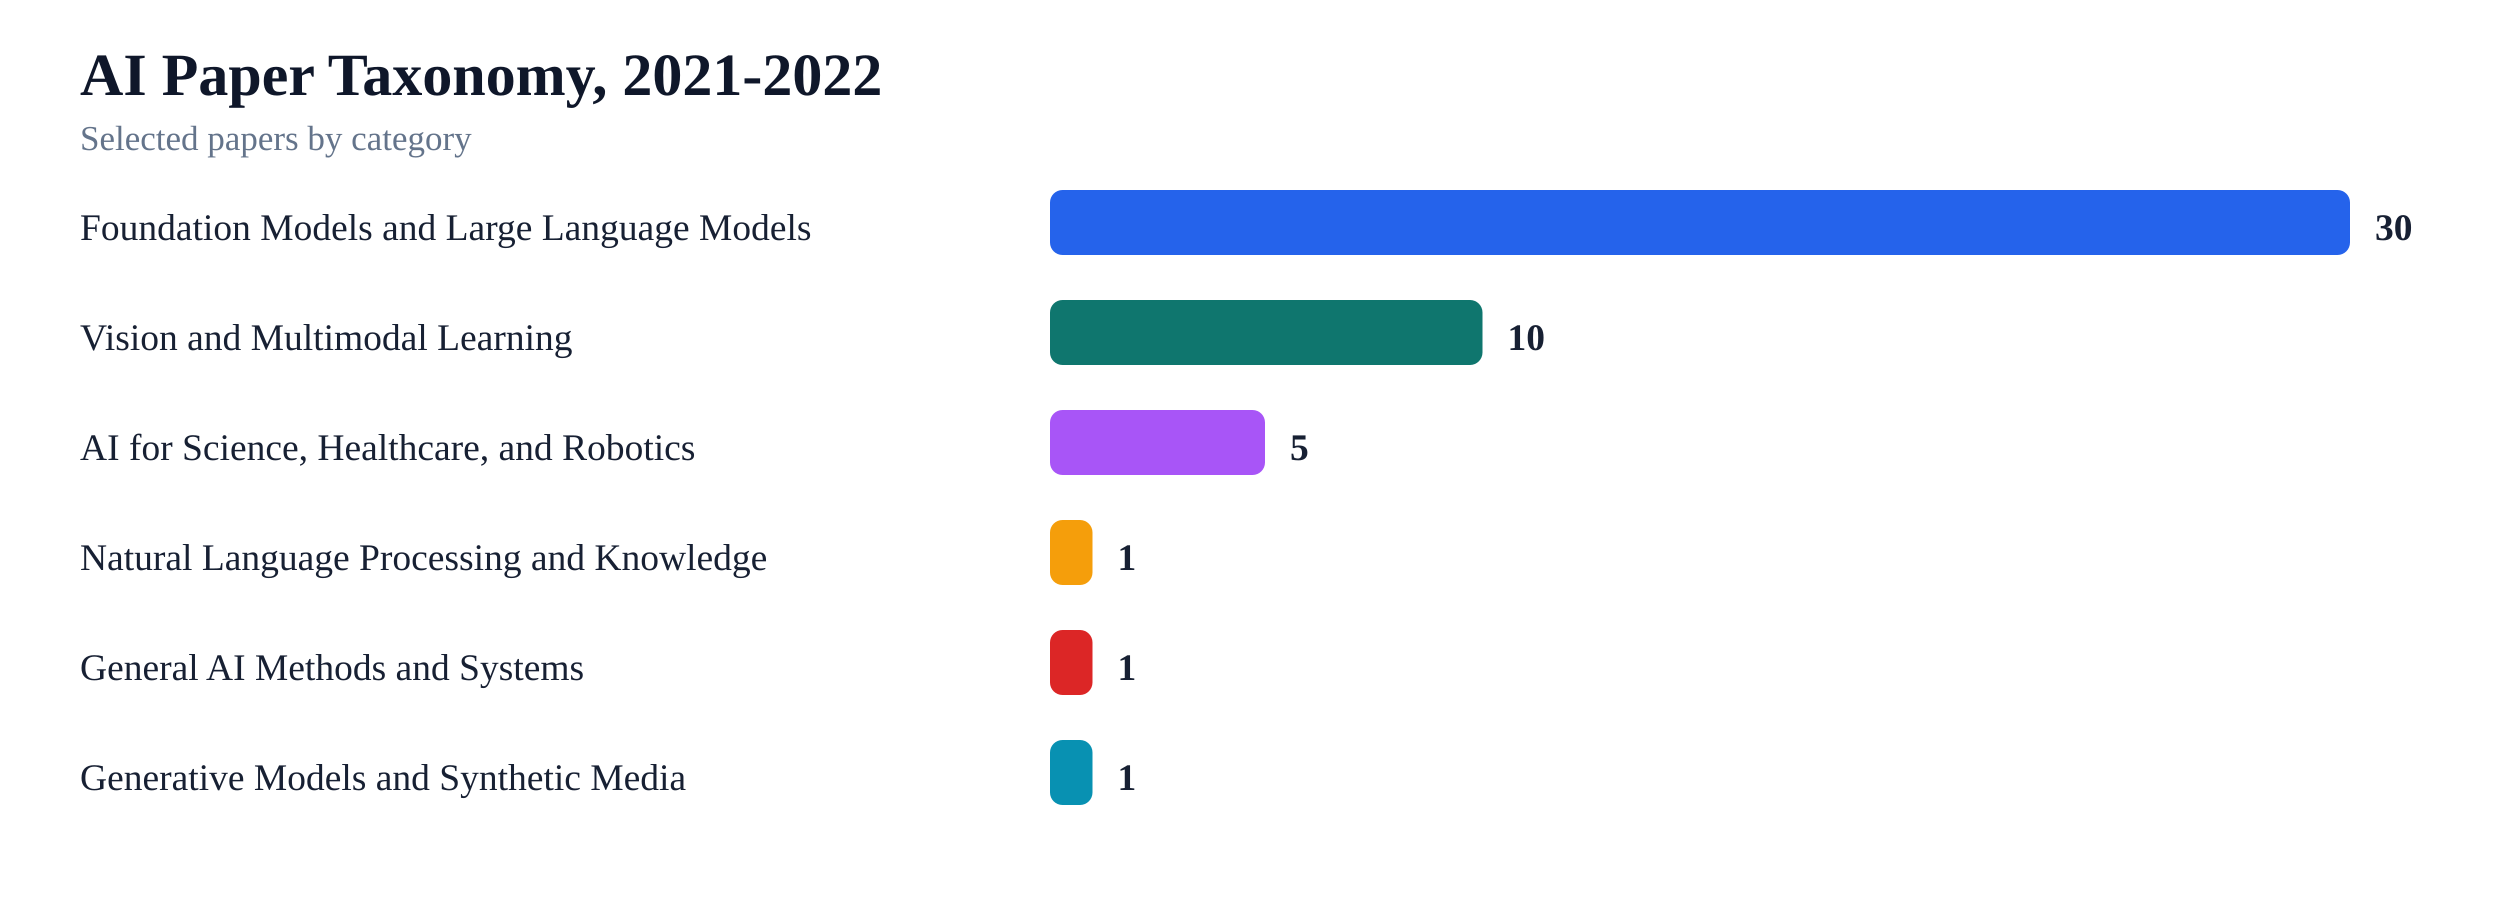
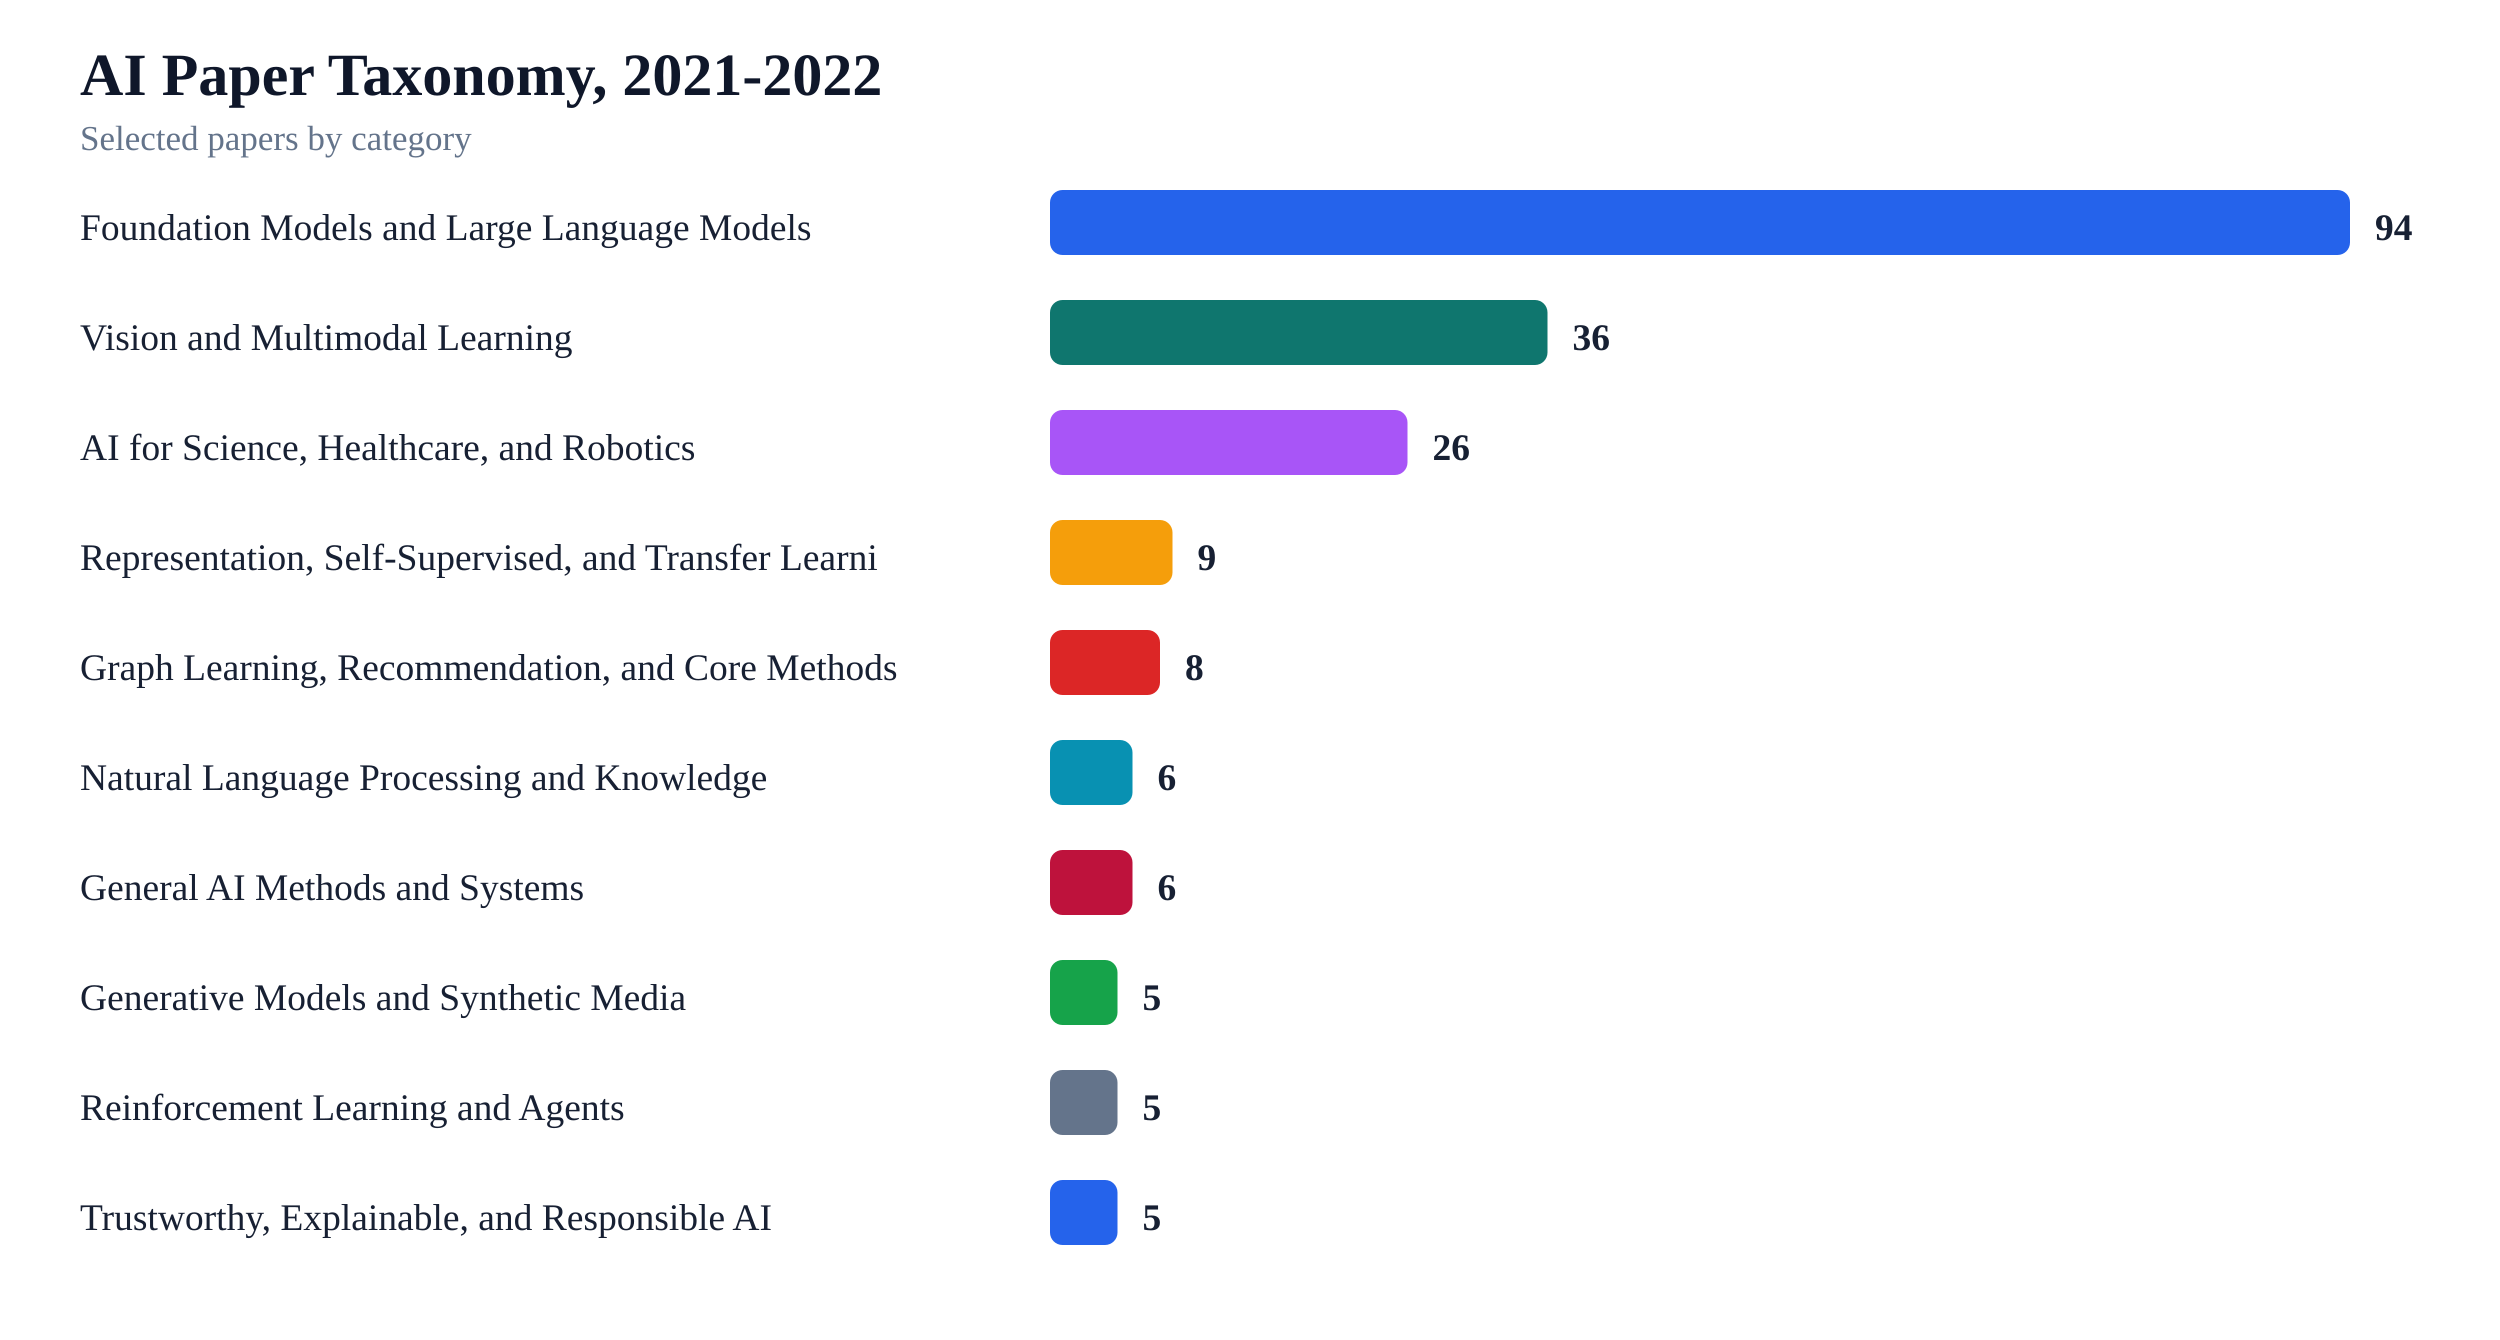
- <svg xmlns="http://www.w3.org/2000/svg" width="1000" height="360" viewBox="0 0 1000 360" role="img" aria-label="Category distribution 2021-2022">
+ <svg xmlns="http://www.w3.org/2000/svg" width="1000" height="536" viewBox="0 0 1000 536" role="img" aria-label="Category distribution 2021-2022">
  <rect width="100%" height="100%" fill="#ffffff" />
  <text x="32" y="38" fill="#0f172a" font-size="24" font-weight="800">AI Paper Taxonomy, 2021-2022</text>
  <text x="32" y="60" fill="#64748b" font-size="14">Selected papers by category</text>
  <text x="32" y="96" fill="#172033" font-size="15">Foundation Models and Large Language Models</text>
  <rect x="420" y="76" width="520" height="26" rx="5" fill="#2563eb" />
-   <text x="950" y="96" fill="#172033" font-size="15" font-weight="700">30</text>
+   <text x="950" y="96" fill="#172033" font-size="15" font-weight="700">94</text>
  <text x="32" y="140" fill="#172033" font-size="15">Vision and Multimodal Learning</text>
-   <rect x="420" y="120" width="173" height="26" rx="5" fill="#0f766e" />
-   <text x="603" y="140" fill="#172033" font-size="15" font-weight="700">10</text>
+   <rect x="420" y="120" width="199" height="26" rx="5" fill="#0f766e" />
+   <text x="629" y="140" fill="#172033" font-size="15" font-weight="700">36</text>
  <text x="32" y="184" fill="#172033" font-size="15">AI for Science, Healthcare, and Robotics</text>
-   <rect x="420" y="164" width="86" height="26" rx="5" fill="#a855f7" />
-   <text x="516" y="184" fill="#172033" font-size="15" font-weight="700">5</text>
-   <text x="32" y="228" fill="#172033" font-size="15">Natural Language Processing and Knowledge</text>
-   <rect x="420" y="208" width="17" height="26" rx="5" fill="#f59e0b" />
-   <text x="447" y="228" fill="#172033" font-size="15" font-weight="700">1</text>
-   <text x="32" y="272" fill="#172033" font-size="15">General AI Methods and Systems</text>
-   <rect x="420" y="252" width="17" height="26" rx="5" fill="#dc2626" />
-   <text x="447" y="272" fill="#172033" font-size="15" font-weight="700">1</text>
-   <text x="32" y="316" fill="#172033" font-size="15">Generative Models and Synthetic Media</text>
-   <rect x="420" y="296" width="17" height="26" rx="5" fill="#0891b2" />
-   <text x="447" y="316" fill="#172033" font-size="15" font-weight="700">1</text>
+   <rect x="420" y="164" width="143" height="26" rx="5" fill="#a855f7" />
+   <text x="573" y="184" fill="#172033" font-size="15" font-weight="700">26</text>
+   <text x="32" y="228" fill="#172033" font-size="15">Representation, Self-Supervised, and Transfer Learni</text>
+   <rect x="420" y="208" width="49" height="26" rx="5" fill="#f59e0b" />
+   <text x="479" y="228" fill="#172033" font-size="15" font-weight="700">9</text>
+   <text x="32" y="272" fill="#172033" font-size="15">Graph Learning, Recommendation, and Core Methods</text>
+   <rect x="420" y="252" width="44" height="26" rx="5" fill="#dc2626" />
+   <text x="474" y="272" fill="#172033" font-size="15" font-weight="700">8</text>
+   <text x="32" y="316" fill="#172033" font-size="15">Natural Language Processing and Knowledge</text>
+   <rect x="420" y="296" width="33" height="26" rx="5" fill="#0891b2" />
+   <text x="463" y="316" fill="#172033" font-size="15" font-weight="700">6</text>
+   <text x="32" y="360" fill="#172033" font-size="15">General AI Methods and Systems</text>
+   <rect x="420" y="340" width="33" height="26" rx="5" fill="#be123c" />
+   <text x="463" y="360" fill="#172033" font-size="15" font-weight="700">6</text>
+   <text x="32" y="404" fill="#172033" font-size="15">Generative Models and Synthetic Media</text>
+   <rect x="420" y="384" width="27" height="26" rx="5" fill="#16a34a" />
+   <text x="457" y="404" fill="#172033" font-size="15" font-weight="700">5</text>
+   <text x="32" y="448" fill="#172033" font-size="15">Reinforcement Learning and Agents</text>
+   <rect x="420" y="428" width="27" height="26" rx="5" fill="#64748b" />
+   <text x="457" y="448" fill="#172033" font-size="15" font-weight="700">5</text>
+   <text x="32" y="492" fill="#172033" font-size="15">Trustworthy, Explainable, and Responsible AI</text>
+   <rect x="420" y="472" width="27" height="26" rx="5" fill="#2563eb" />
+   <text x="457" y="492" fill="#172033" font-size="15" font-weight="700">5</text>
</svg>
